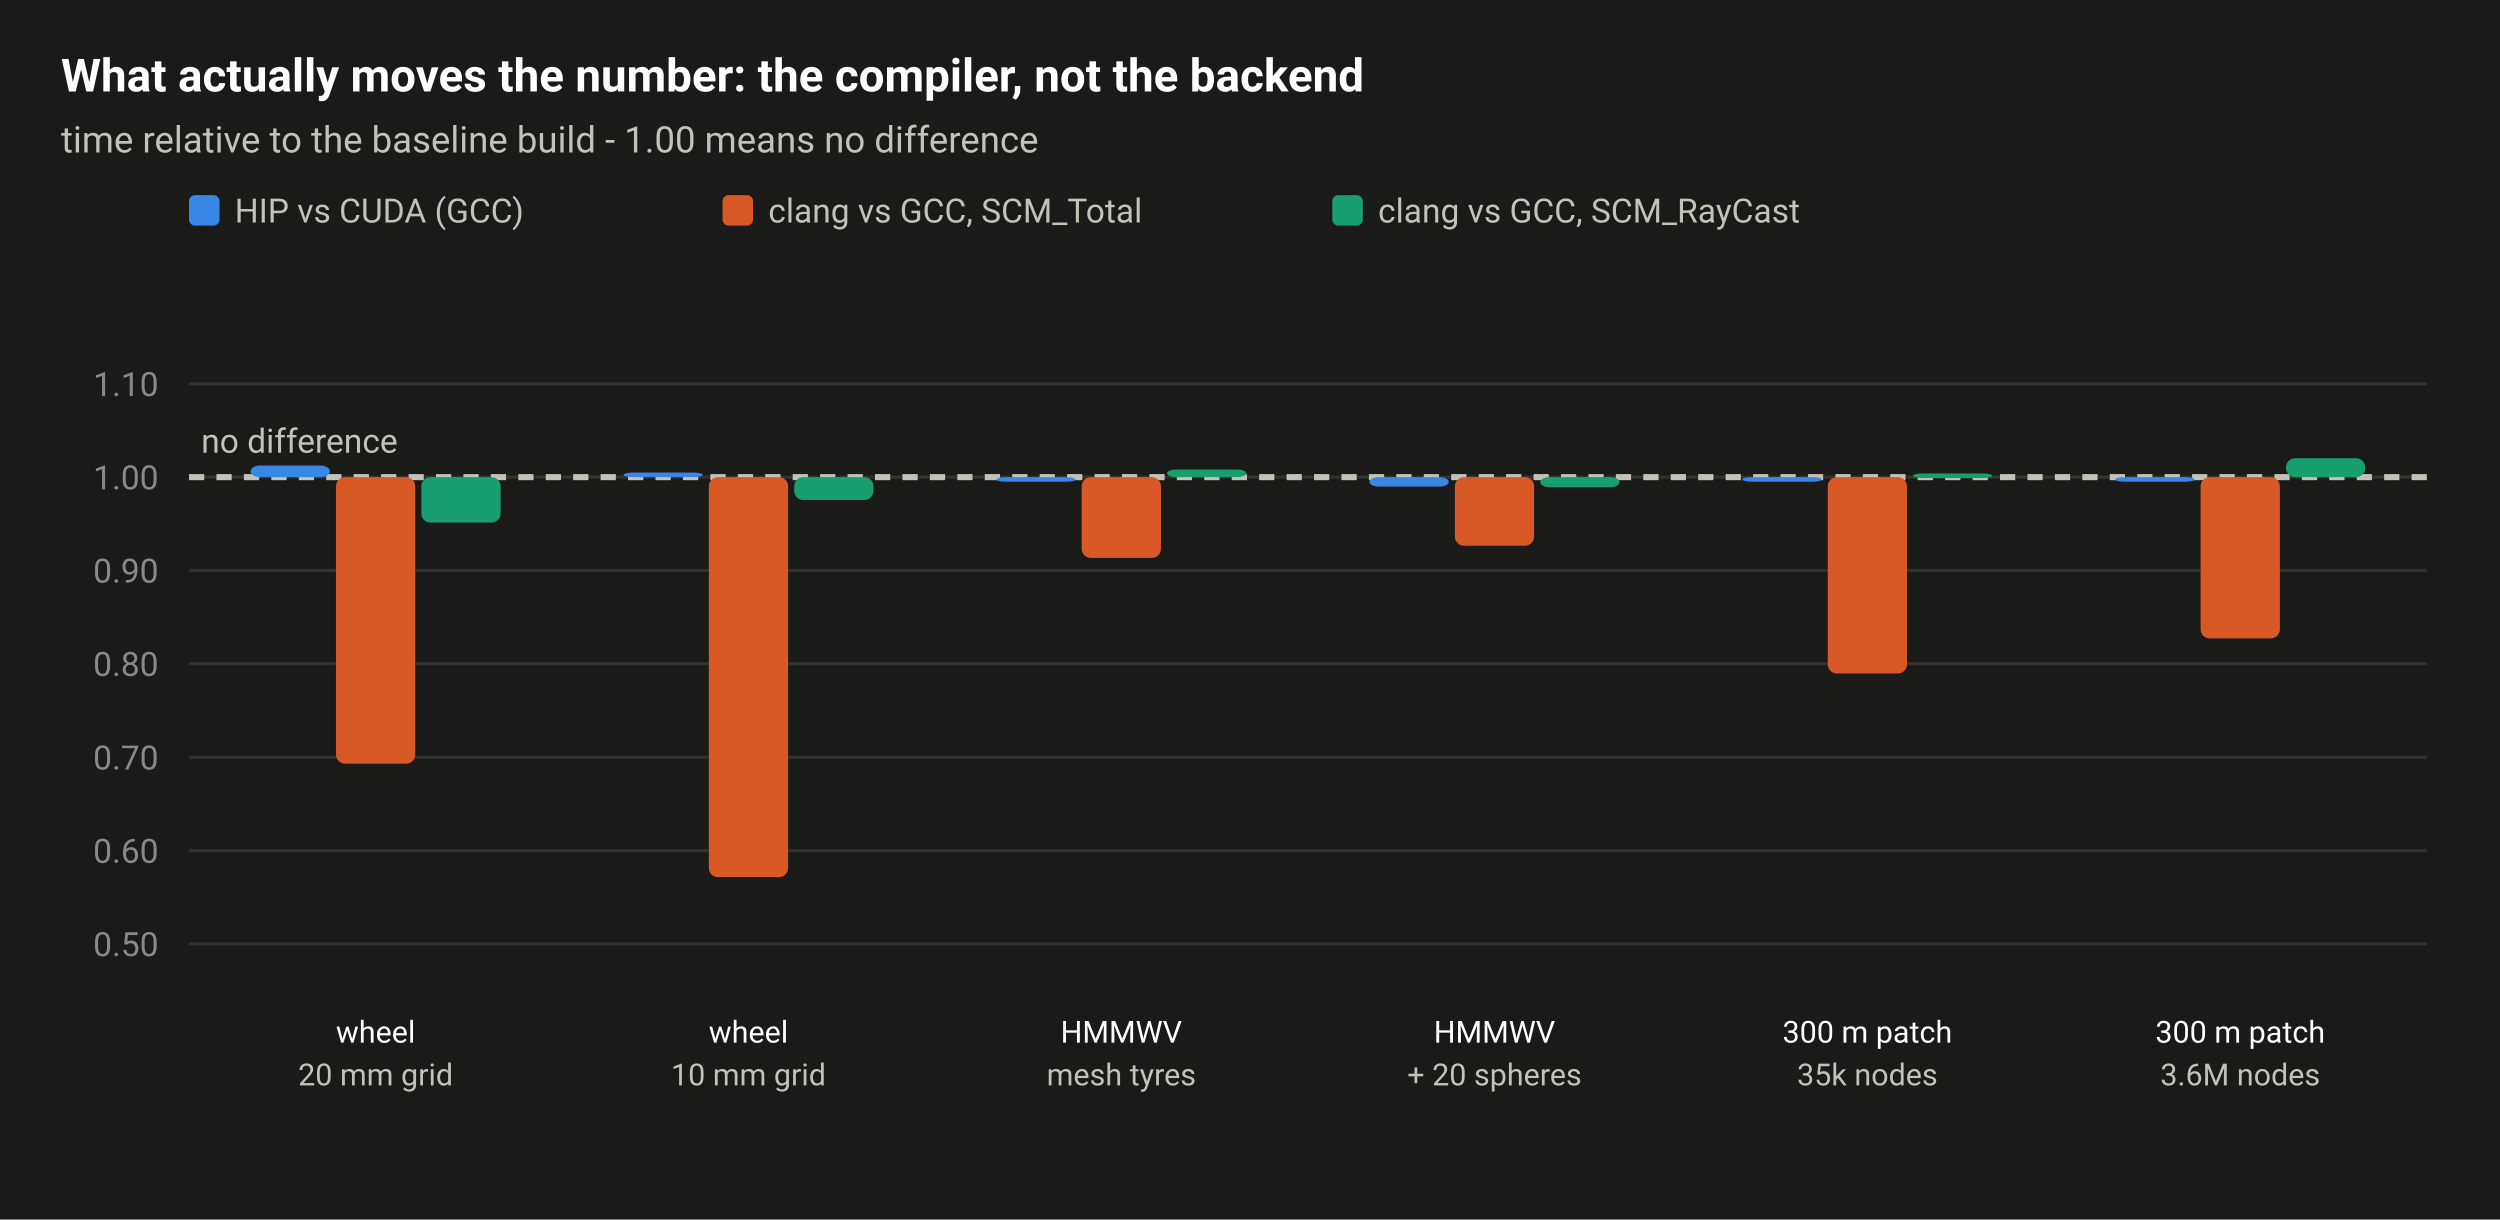
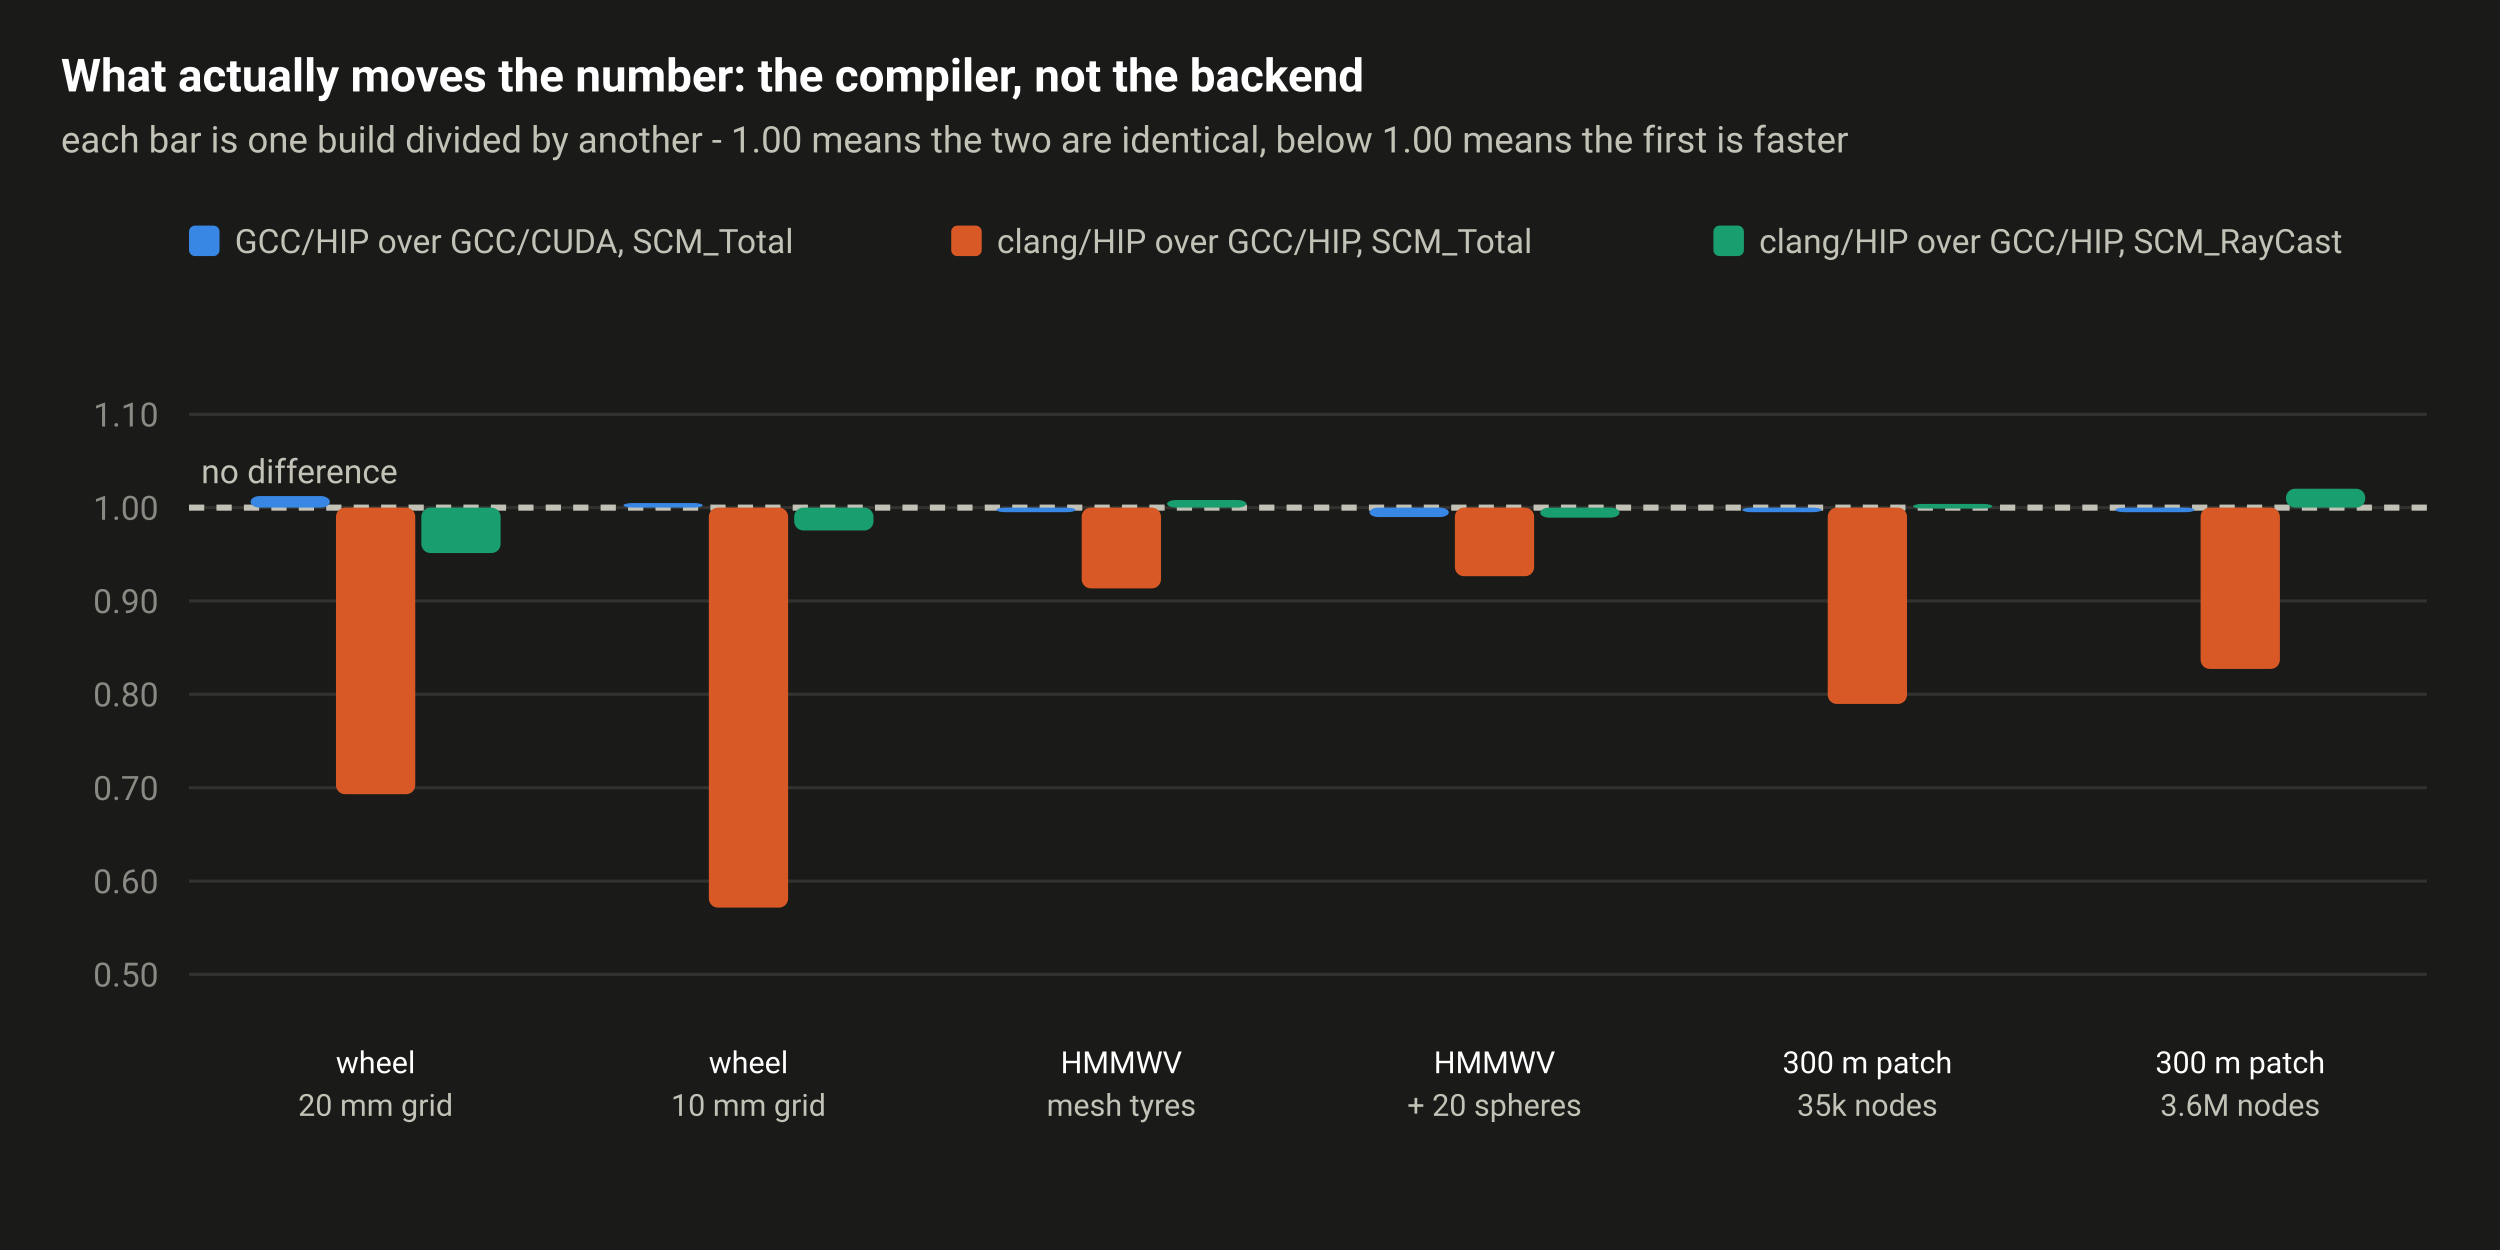
- <svg xmlns="http://www.w3.org/2000/svg" width="820" height="400" viewBox="0 0 820 400" role="img">
-   <rect width="820" height="400" fill="#1a1a19" />
+ <svg xmlns="http://www.w3.org/2000/svg" width="820" height="410" viewBox="0 0 820 410" role="img">
+   <rect width="820" height="410" fill="#1a1a19" />
  <text x="20.0" y="30.0" font-family="system-ui,-apple-system,'Segoe UI',Roboto,sans-serif" font-size="15" font-weight="600" fill="#ffffff" text-anchor="start">What actually moves the number: the compiler, not the backend</text>
-   <text x="20.0" y="50.0" font-family="system-ui,-apple-system,'Segoe UI',Roboto,sans-serif" font-size="12" font-weight="400" fill="#c3c2b7" text-anchor="start">time relative to the baseline build - 1.00 means no difference</text>
-   <line x1="62" y1="309.6" x2="796" y2="309.6" stroke="#33322e" stroke-width="1" />
-   <text x="52.0" y="313.6" font-family="system-ui,-apple-system,'Segoe UI',Roboto,sans-serif" font-size="11" font-weight="400" fill="#8a8983" text-anchor="end">0.50</text>
-   <line x1="62" y1="279.0" x2="796" y2="279.0" stroke="#33322e" stroke-width="1" />
-   <text x="52.0" y="283.0" font-family="system-ui,-apple-system,'Segoe UI',Roboto,sans-serif" font-size="11" font-weight="400" fill="#8a8983" text-anchor="end">0.60</text>
-   <line x1="62" y1="248.4" x2="796" y2="248.4" stroke="#33322e" stroke-width="1" />
-   <text x="52.0" y="252.4" font-family="system-ui,-apple-system,'Segoe UI',Roboto,sans-serif" font-size="11" font-weight="400" fill="#8a8983" text-anchor="end">0.70</text>
-   <line x1="62" y1="217.7" x2="796" y2="217.7" stroke="#33322e" stroke-width="1" />
-   <text x="52.0" y="221.7" font-family="system-ui,-apple-system,'Segoe UI',Roboto,sans-serif" font-size="11" font-weight="400" fill="#8a8983" text-anchor="end">0.80</text>
-   <line x1="62" y1="187.1" x2="796" y2="187.1" stroke="#33322e" stroke-width="1" />
-   <text x="52.0" y="191.1" font-family="system-ui,-apple-system,'Segoe UI',Roboto,sans-serif" font-size="11" font-weight="400" fill="#8a8983" text-anchor="end">0.90</text>
-   <line x1="62" y1="156.5" x2="796" y2="156.5" stroke="#33322e" stroke-width="1" />
-   <text x="52.0" y="160.5" font-family="system-ui,-apple-system,'Segoe UI',Roboto,sans-serif" font-size="11" font-weight="400" fill="#8a8983" text-anchor="end">1.00</text>
-   <line x1="62" y1="125.9" x2="796" y2="125.9" stroke="#33322e" stroke-width="1" />
-   <text x="52.0" y="129.9" font-family="system-ui,-apple-system,'Segoe UI',Roboto,sans-serif" font-size="11" font-weight="400" fill="#8a8983" text-anchor="end">1.10</text>
-   <line x1="62" y1="156.5" x2="796" y2="156.5" stroke="#c3c2b7" stroke-width="2" stroke-dasharray="5 4" />
-   <text x="66.0" y="148.5" font-family="system-ui,-apple-system,'Segoe UI',Roboto,sans-serif" font-size="11" font-weight="400" fill="#c3c2b7" text-anchor="start">no difference</text>
-   <text x="123.2" y="342.0" font-family="system-ui,-apple-system,'Segoe UI',Roboto,sans-serif" font-size="10" font-weight="400" fill="#ffffff" text-anchor="middle">wheel</text>
-   <text x="123.2" y="356.0" font-family="system-ui,-apple-system,'Segoe UI',Roboto,sans-serif" font-size="10" font-weight="400" fill="#c3c2b7" text-anchor="middle">20 mm grid</text>
-   <rect x="82.2" y="152.7" width="26.0" height="3.8" rx="3" fill="#3987e5" />
-   <rect x="110.2" y="156.5" width="26.0" height="94.0" rx="3" fill="#d95926" />
-   <rect x="138.2" y="156.5" width="26.0" height="14.9" rx="3" fill="#199e70" />
-   <text x="245.5" y="342.0" font-family="system-ui,-apple-system,'Segoe UI',Roboto,sans-serif" font-size="10" font-weight="400" fill="#ffffff" text-anchor="middle">wheel</text>
-   <text x="245.5" y="356.0" font-family="system-ui,-apple-system,'Segoe UI',Roboto,sans-serif" font-size="10" font-weight="400" fill="#c3c2b7" text-anchor="middle">10 mm grid</text>
-   <rect x="204.5" y="155.0" width="26.0" height="1.5" rx="3" fill="#3987e5" />
-   <rect x="232.5" y="156.5" width="26.0" height="131.2" rx="3" fill="#d95926" />
-   <rect x="260.5" y="156.5" width="26.0" height="7.5" rx="3" fill="#199e70" />
-   <text x="367.8" y="342.0" font-family="system-ui,-apple-system,'Segoe UI',Roboto,sans-serif" font-size="10" font-weight="400" fill="#ffffff" text-anchor="middle">HMMWV</text>
-   <text x="367.8" y="356.0" font-family="system-ui,-apple-system,'Segoe UI',Roboto,sans-serif" font-size="10" font-weight="400" fill="#c3c2b7" text-anchor="middle">mesh tyres</text>
-   <rect x="326.8" y="156.5" width="26.0" height="1.5" rx="3" fill="#3987e5" />
-   <rect x="354.8" y="156.5" width="26.0" height="26.5" rx="3" fill="#d95926" />
-   <rect x="382.8" y="154.0" width="26.0" height="2.5" rx="3" fill="#199e70" />
-   <text x="490.2" y="342.0" font-family="system-ui,-apple-system,'Segoe UI',Roboto,sans-serif" font-size="10" font-weight="400" fill="#ffffff" text-anchor="middle">HMMWV</text>
-   <text x="490.2" y="356.0" font-family="system-ui,-apple-system,'Segoe UI',Roboto,sans-serif" font-size="10" font-weight="400" fill="#c3c2b7" text-anchor="middle">+ 20 spheres</text>
-   <rect x="449.2" y="156.5" width="26.0" height="3.1" rx="3" fill="#3987e5" />
-   <rect x="477.2" y="156.5" width="26.0" height="22.5" rx="3" fill="#d95926" />
-   <rect x="505.2" y="156.5" width="26.0" height="3.3" rx="3" fill="#199e70" />
-   <text x="612.5" y="342.0" font-family="system-ui,-apple-system,'Segoe UI',Roboto,sans-serif" font-size="10" font-weight="400" fill="#ffffff" text-anchor="middle">300 m patch</text>
-   <text x="612.5" y="356.0" font-family="system-ui,-apple-system,'Segoe UI',Roboto,sans-serif" font-size="10" font-weight="400" fill="#c3c2b7" text-anchor="middle">35k nodes</text>
-   <rect x="571.5" y="156.5" width="26.0" height="1.5" rx="3" fill="#3987e5" />
-   <rect x="599.5" y="156.5" width="26.0" height="64.4" rx="3" fill="#d95926" />
-   <rect x="627.5" y="155.3" width="26.0" height="1.5" rx="3" fill="#199e70" />
-   <text x="734.8" y="342.0" font-family="system-ui,-apple-system,'Segoe UI',Roboto,sans-serif" font-size="10" font-weight="400" fill="#ffffff" text-anchor="middle">300 m patch</text>
-   <text x="734.8" y="356.0" font-family="system-ui,-apple-system,'Segoe UI',Roboto,sans-serif" font-size="10" font-weight="400" fill="#c3c2b7" text-anchor="middle">3.6M nodes</text>
-   <rect x="693.8" y="156.5" width="26.0" height="1.5" rx="3" fill="#3987e5" />
-   <rect x="721.8" y="156.5" width="26.0" height="52.9" rx="3" fill="#d95926" />
-   <rect x="749.8" y="150.3" width="26.0" height="6.2" rx="3" fill="#199e70" />
-   <rect x="62" y="64" width="10" height="10" rx="2" fill="#3987e5" />
-   <text x="77.0" y="73.0" font-family="system-ui,-apple-system,'Segoe UI',Roboto,sans-serif" font-size="11" font-weight="400" fill="#c3c2b7" text-anchor="start">HIP vs CUDA (GCC)</text>
-   <rect x="237" y="64" width="10" height="10" rx="2" fill="#d95926" />
-   <text x="252.0" y="73.0" font-family="system-ui,-apple-system,'Segoe UI',Roboto,sans-serif" font-size="11" font-weight="400" fill="#c3c2b7" text-anchor="start">clang vs GCC, SCM_Total</text>
-   <rect x="437" y="64" width="10" height="10" rx="2" fill="#199e70" />
-   <text x="452.0" y="73.0" font-family="system-ui,-apple-system,'Segoe UI',Roboto,sans-serif" font-size="11" font-weight="400" fill="#c3c2b7" text-anchor="start">clang vs GCC, SCM_RayCast</text>
+   <text x="20.0" y="50.0" font-family="system-ui,-apple-system,'Segoe UI',Roboto,sans-serif" font-size="12" font-weight="400" fill="#c3c2b7" text-anchor="start">each bar is one build divided by another - 1.00 means the two are identical, below 1.00 means the first is faster</text>
+   <line x1="62" y1="319.6" x2="796" y2="319.6" stroke="#33322e" stroke-width="1" />
+   <text x="52.0" y="323.6" font-family="system-ui,-apple-system,'Segoe UI',Roboto,sans-serif" font-size="11" font-weight="400" fill="#8a8983" text-anchor="end">0.50</text>
+   <line x1="62" y1="289.0" x2="796" y2="289.0" stroke="#33322e" stroke-width="1" />
+   <text x="52.0" y="293.0" font-family="system-ui,-apple-system,'Segoe UI',Roboto,sans-serif" font-size="11" font-weight="400" fill="#8a8983" text-anchor="end">0.60</text>
+   <line x1="62" y1="258.4" x2="796" y2="258.4" stroke="#33322e" stroke-width="1" />
+   <text x="52.0" y="262.4" font-family="system-ui,-apple-system,'Segoe UI',Roboto,sans-serif" font-size="11" font-weight="400" fill="#8a8983" text-anchor="end">0.70</text>
+   <line x1="62" y1="227.7" x2="796" y2="227.7" stroke="#33322e" stroke-width="1" />
+   <text x="52.0" y="231.7" font-family="system-ui,-apple-system,'Segoe UI',Roboto,sans-serif" font-size="11" font-weight="400" fill="#8a8983" text-anchor="end">0.80</text>
+   <line x1="62" y1="197.1" x2="796" y2="197.1" stroke="#33322e" stroke-width="1" />
+   <text x="52.0" y="201.1" font-family="system-ui,-apple-system,'Segoe UI',Roboto,sans-serif" font-size="11" font-weight="400" fill="#8a8983" text-anchor="end">0.90</text>
+   <line x1="62" y1="166.5" x2="796" y2="166.5" stroke="#33322e" stroke-width="1" />
+   <text x="52.0" y="170.5" font-family="system-ui,-apple-system,'Segoe UI',Roboto,sans-serif" font-size="11" font-weight="400" fill="#8a8983" text-anchor="end">1.00</text>
+   <line x1="62" y1="135.9" x2="796" y2="135.9" stroke="#33322e" stroke-width="1" />
+   <text x="52.0" y="139.9" font-family="system-ui,-apple-system,'Segoe UI',Roboto,sans-serif" font-size="11" font-weight="400" fill="#8a8983" text-anchor="end">1.10</text>
+   <line x1="62" y1="166.5" x2="796" y2="166.5" stroke="#c3c2b7" stroke-width="2" stroke-dasharray="5 4" />
+   <text x="66.0" y="158.5" font-family="system-ui,-apple-system,'Segoe UI',Roboto,sans-serif" font-size="11" font-weight="400" fill="#c3c2b7" text-anchor="start">no difference</text>
+   <text x="123.2" y="352.0" font-family="system-ui,-apple-system,'Segoe UI',Roboto,sans-serif" font-size="10" font-weight="400" fill="#ffffff" text-anchor="middle">wheel</text>
+   <text x="123.2" y="366.0" font-family="system-ui,-apple-system,'Segoe UI',Roboto,sans-serif" font-size="10" font-weight="400" fill="#c3c2b7" text-anchor="middle">20 mm grid</text>
+   <rect x="82.2" y="162.7" width="26.0" height="3.8" rx="3" fill="#3987e5" />
+   <rect x="110.2" y="166.5" width="26.0" height="94.0" rx="3" fill="#d95926" />
+   <rect x="138.2" y="166.5" width="26.0" height="14.9" rx="3" fill="#199e70" />
+   <text x="245.5" y="352.0" font-family="system-ui,-apple-system,'Segoe UI',Roboto,sans-serif" font-size="10" font-weight="400" fill="#ffffff" text-anchor="middle">wheel</text>
+   <text x="245.5" y="366.0" font-family="system-ui,-apple-system,'Segoe UI',Roboto,sans-serif" font-size="10" font-weight="400" fill="#c3c2b7" text-anchor="middle">10 mm grid</text>
+   <rect x="204.5" y="165.0" width="26.0" height="1.5" rx="3" fill="#3987e5" />
+   <rect x="232.5" y="166.5" width="26.0" height="131.2" rx="3" fill="#d95926" />
+   <rect x="260.5" y="166.5" width="26.0" height="7.5" rx="3" fill="#199e70" />
+   <text x="367.8" y="352.0" font-family="system-ui,-apple-system,'Segoe UI',Roboto,sans-serif" font-size="10" font-weight="400" fill="#ffffff" text-anchor="middle">HMMWV</text>
+   <text x="367.8" y="366.0" font-family="system-ui,-apple-system,'Segoe UI',Roboto,sans-serif" font-size="10" font-weight="400" fill="#c3c2b7" text-anchor="middle">mesh tyres</text>
+   <rect x="326.8" y="166.5" width="26.0" height="1.5" rx="3" fill="#3987e5" />
+   <rect x="354.8" y="166.5" width="26.0" height="26.5" rx="3" fill="#d95926" />
+   <rect x="382.8" y="164.0" width="26.0" height="2.5" rx="3" fill="#199e70" />
+   <text x="490.2" y="352.0" font-family="system-ui,-apple-system,'Segoe UI',Roboto,sans-serif" font-size="10" font-weight="400" fill="#ffffff" text-anchor="middle">HMMWV</text>
+   <text x="490.2" y="366.0" font-family="system-ui,-apple-system,'Segoe UI',Roboto,sans-serif" font-size="10" font-weight="400" fill="#c3c2b7" text-anchor="middle">+ 20 spheres</text>
+   <rect x="449.2" y="166.5" width="26.0" height="3.1" rx="3" fill="#3987e5" />
+   <rect x="477.2" y="166.5" width="26.0" height="22.5" rx="3" fill="#d95926" />
+   <rect x="505.2" y="166.5" width="26.0" height="3.3" rx="3" fill="#199e70" />
+   <text x="612.5" y="352.0" font-family="system-ui,-apple-system,'Segoe UI',Roboto,sans-serif" font-size="10" font-weight="400" fill="#ffffff" text-anchor="middle">300 m patch</text>
+   <text x="612.5" y="366.0" font-family="system-ui,-apple-system,'Segoe UI',Roboto,sans-serif" font-size="10" font-weight="400" fill="#c3c2b7" text-anchor="middle">35k nodes</text>
+   <rect x="571.5" y="166.5" width="26.0" height="1.5" rx="3" fill="#3987e5" />
+   <rect x="599.5" y="166.5" width="26.0" height="64.4" rx="3" fill="#d95926" />
+   <rect x="627.5" y="165.3" width="26.0" height="1.5" rx="3" fill="#199e70" />
+   <text x="734.8" y="352.0" font-family="system-ui,-apple-system,'Segoe UI',Roboto,sans-serif" font-size="10" font-weight="400" fill="#ffffff" text-anchor="middle">300 m patch</text>
+   <text x="734.8" y="366.0" font-family="system-ui,-apple-system,'Segoe UI',Roboto,sans-serif" font-size="10" font-weight="400" fill="#c3c2b7" text-anchor="middle">3.6M nodes</text>
+   <rect x="693.8" y="166.5" width="26.0" height="1.5" rx="3" fill="#3987e5" />
+   <rect x="721.8" y="166.5" width="26.0" height="52.9" rx="3" fill="#d95926" />
+   <rect x="749.8" y="160.3" width="26.0" height="6.2" rx="3" fill="#199e70" />
+   <rect x="62" y="74" width="10" height="10" rx="2" fill="#3987e5" />
+   <text x="77.0" y="83.0" font-family="system-ui,-apple-system,'Segoe UI',Roboto,sans-serif" font-size="11" font-weight="400" fill="#c3c2b7" text-anchor="start">GCC/HIP over GCC/CUDA, SCM_Total</text>
+   <rect x="312" y="74" width="10" height="10" rx="2" fill="#d95926" />
+   <text x="327.0" y="83.0" font-family="system-ui,-apple-system,'Segoe UI',Roboto,sans-serif" font-size="11" font-weight="400" fill="#c3c2b7" text-anchor="start">clang/HIP over GCC/HIP, SCM_Total</text>
+   <rect x="562" y="74" width="10" height="10" rx="2" fill="#199e70" />
+   <text x="577.0" y="83.0" font-family="system-ui,-apple-system,'Segoe UI',Roboto,sans-serif" font-size="11" font-weight="400" fill="#c3c2b7" text-anchor="start">clang/HIP over GCC/HIP, SCM_RayCast</text>
</svg>
